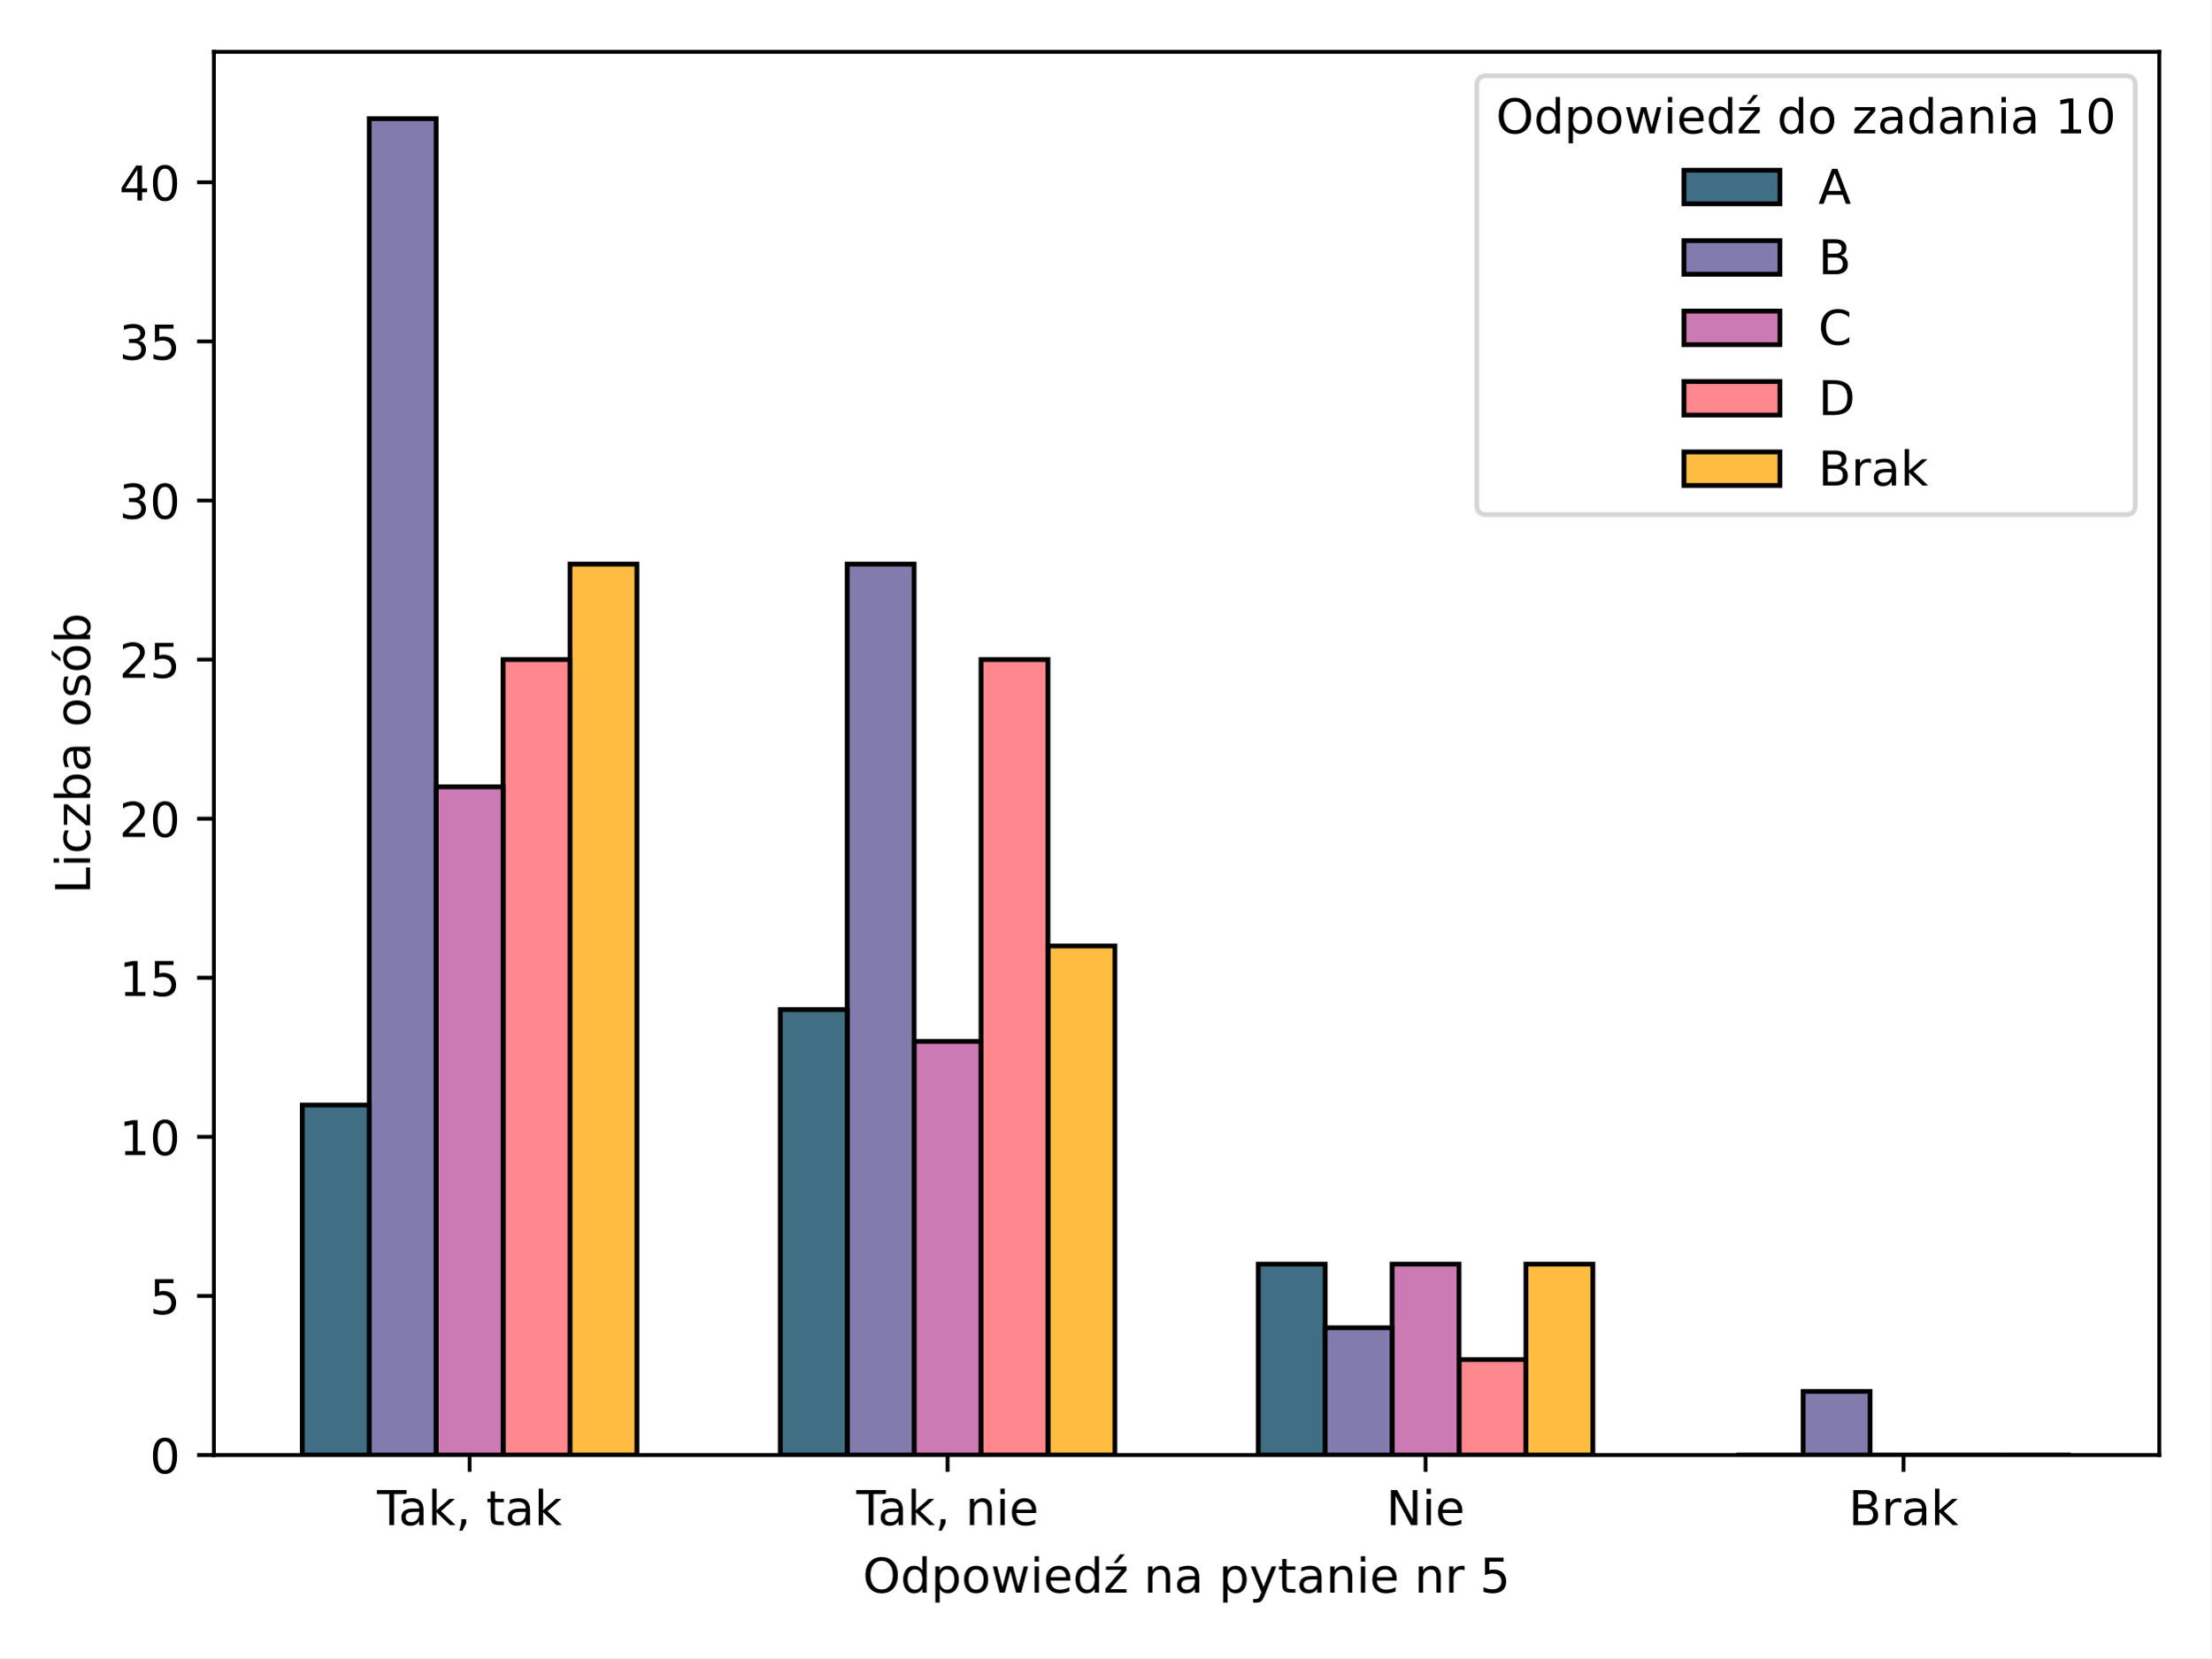
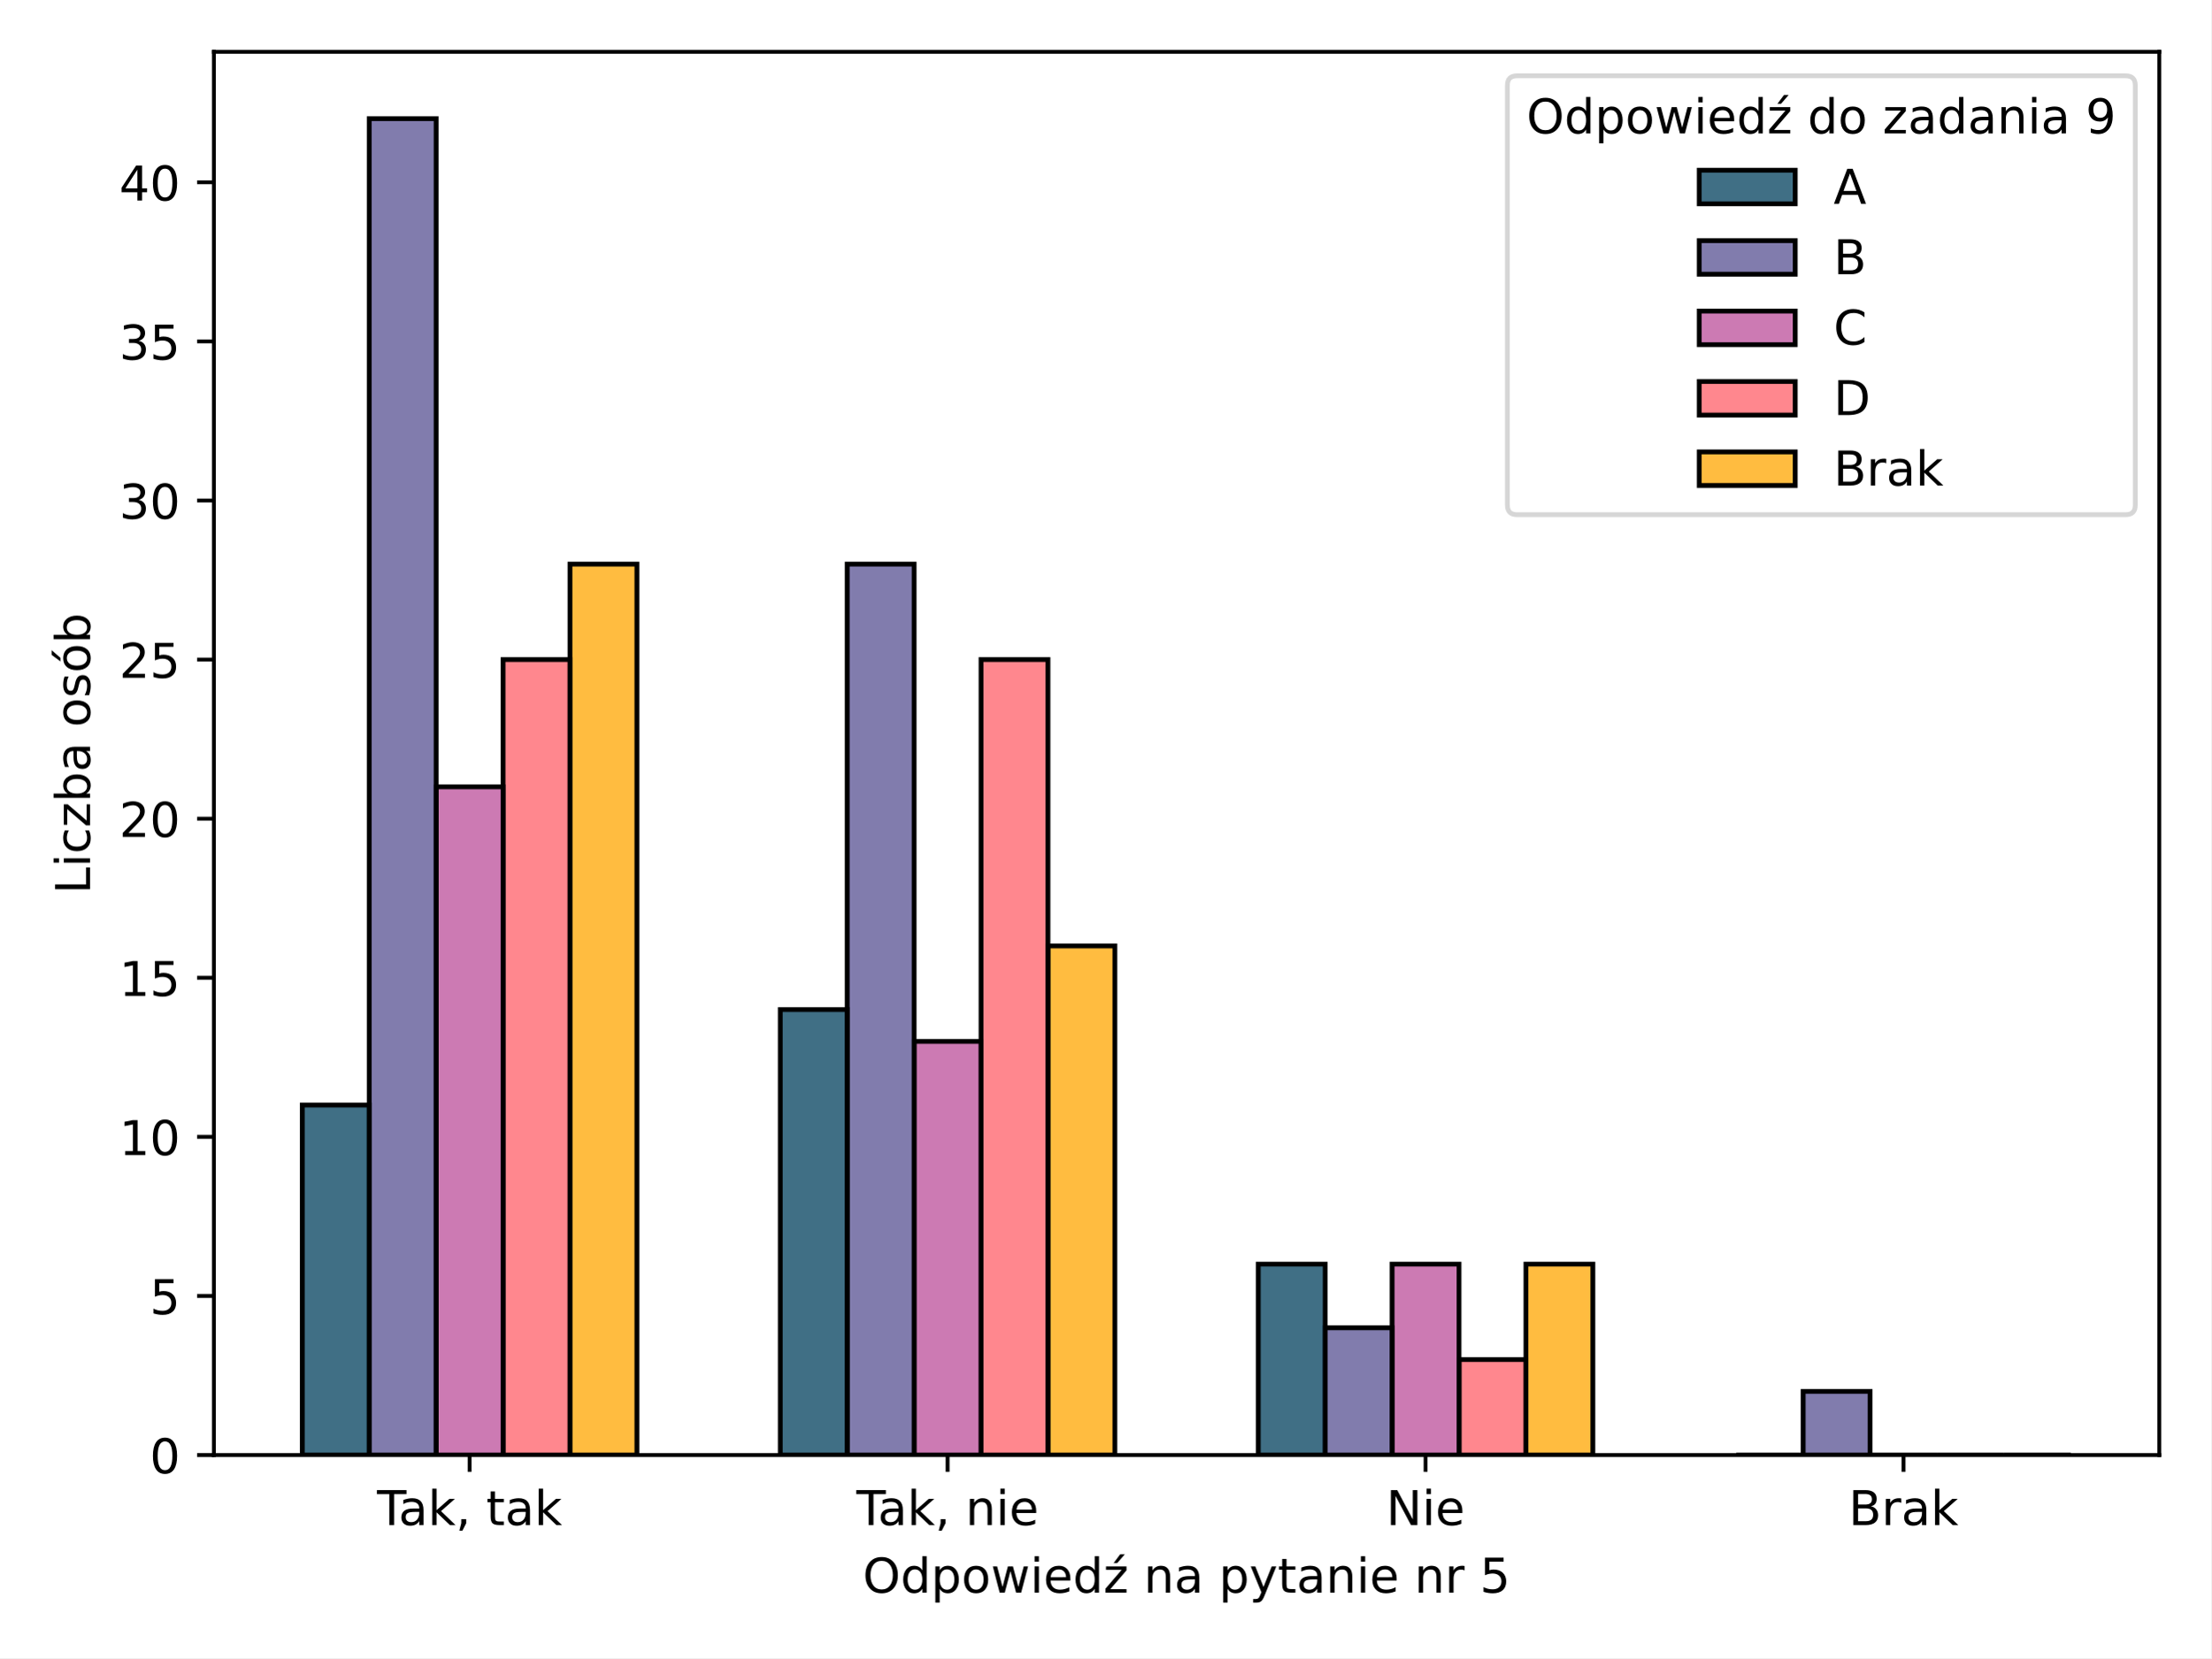
<svg xmlns="http://www.w3.org/2000/svg" xmlns:xlink="http://www.w3.org/1999/xlink" width="460.8pt" height="345.6pt" viewBox="0 0 460.8 345.6" version="1.1">
  <defs>
    <style type="text/css">*{stroke-linejoin: round; stroke-linecap: butt}</style>
  </defs>
  <g id="figure_1">
    <g id="patch_1">
      <path d="M 0 345.6  L 460.8 345.6  L 460.8 0  L 0 0  z " style="fill: #ffffff" />
    </g>
    <g id="axes_1">
      <g id="patch_2">
        <path d="M 44.57 303.28  L 450 303.28  L 450 10.8  L 44.57 10.8  z " style="fill: #ffffff" />
      </g>
      <g id="patch_3">
-         <path d="M 118.783 303.28  L 132.729 303.28  L 132.729 117.578  L 118.783 117.578  z " clip-path="url(#p978482fd31)" style="fill: #ffa600; fill-opacity: 0.75; stroke: #000000; stroke-linejoin: miter" />
+         <path d="M 118.783 303.28  L 132.729 303.28  L 132.729 117.578  L 118.783 117.578  z " clip-path="url(#p2a944e9840)" style="fill: #ffa600; fill-opacity: 0.75; stroke: #000000; stroke-linejoin: miter" />
      </g>
      <g id="patch_4">
-         <path d="M 218.397 303.28  L 232.343 303.28  L 232.343 197.165  L 218.397 197.165  z " clip-path="url(#p978482fd31)" style="fill: #ffa600; fill-opacity: 0.75; stroke: #000000; stroke-linejoin: miter" />
+         <path d="M 218.397 303.28  L 232.343 303.28  L 232.343 197.165  L 218.397 197.165  z " clip-path="url(#p2a944e9840)" style="fill: #ffa600; fill-opacity: 0.75; stroke: #000000; stroke-linejoin: miter" />
      </g>
      <g id="patch_5">
-         <path d="M 318.011 303.28  L 331.957 303.28  L 331.957 263.487  L 318.011 263.487  z " clip-path="url(#p978482fd31)" style="fill: #ffa600; fill-opacity: 0.75; stroke: #000000; stroke-linejoin: miter" />
+         <path d="M 318.011 303.28  L 331.957 303.28  L 331.957 263.487  L 318.011 263.487  z " clip-path="url(#p2a944e9840)" style="fill: #ffa600; fill-opacity: 0.75; stroke: #000000; stroke-linejoin: miter" />
      </g>
      <g id="patch_6">
-         <path d="M 417.625 303.28  L 431.571 303.28  L 431.571 303.28  L 417.625 303.28  z " clip-path="url(#p978482fd31)" style="fill: #ffa600; fill-opacity: 0.75; stroke: #000000; stroke-linejoin: miter" />
+         <path d="M 417.625 303.28  L 431.571 303.28  L 431.571 303.28  L 417.625 303.28  z " clip-path="url(#p2a944e9840)" style="fill: #ffa600; fill-opacity: 0.75; stroke: #000000; stroke-linejoin: miter" />
      </g>
      <g id="patch_7">
-         <path d="M 104.837 303.28  L 118.783 303.28  L 118.783 137.475  L 104.837 137.475  z " clip-path="url(#p978482fd31)" style="fill: #ff5f68; fill-opacity: 0.75; stroke: #000000; stroke-linejoin: miter" />
+         <path d="M 104.837 303.28  L 118.783 303.28  L 118.783 137.475  L 104.837 137.475  z " clip-path="url(#p2a944e9840)" style="fill: #ff5f68; fill-opacity: 0.75; stroke: #000000; stroke-linejoin: miter" />
      </g>
      <g id="patch_8">
-         <path d="M 204.451 303.28  L 218.397 303.28  L 218.397 137.475  L 204.451 137.475  z " clip-path="url(#p978482fd31)" style="fill: #ff5f68; fill-opacity: 0.75; stroke: #000000; stroke-linejoin: miter" />
+         <path d="M 204.451 303.28  L 218.397 303.28  L 218.397 137.475  L 204.451 137.475  z " clip-path="url(#p2a944e9840)" style="fill: #ff5f68; fill-opacity: 0.75; stroke: #000000; stroke-linejoin: miter" />
      </g>
      <g id="patch_9">
-         <path d="M 304.065 303.28  L 318.011 303.28  L 318.011 283.383  L 304.065 283.383  z " clip-path="url(#p978482fd31)" style="fill: #ff5f68; fill-opacity: 0.75; stroke: #000000; stroke-linejoin: miter" />
+         <path d="M 304.065 303.28  L 318.011 303.28  L 318.011 283.383  L 304.065 283.383  z " clip-path="url(#p2a944e9840)" style="fill: #ff5f68; fill-opacity: 0.75; stroke: #000000; stroke-linejoin: miter" />
      </g>
      <g id="patch_10">
-         <path d="M 403.679 303.28  L 417.625 303.28  L 417.625 303.28  L 403.679 303.28  z " clip-path="url(#p978482fd31)" style="fill: #ff5f68; fill-opacity: 0.75; stroke: #000000; stroke-linejoin: miter" />
+         <path d="M 403.679 303.28  L 417.625 303.28  L 417.625 303.28  L 403.679 303.28  z " clip-path="url(#p2a944e9840)" style="fill: #ff5f68; fill-opacity: 0.75; stroke: #000000; stroke-linejoin: miter" />
      </g>
      <g id="patch_11">
-         <path d="M 90.891 303.28  L 104.837 303.28  L 104.837 164.004  L 90.891 164.004  z " clip-path="url(#p978482fd31)" style="fill: #bb4e99; fill-opacity: 0.75; stroke: #000000; stroke-linejoin: miter" />
+         <path d="M 90.891 303.28  L 104.837 303.28  L 104.837 164.004  L 90.891 164.004  z " clip-path="url(#p2a944e9840)" style="fill: #bb4e99; fill-opacity: 0.75; stroke: #000000; stroke-linejoin: miter" />
      </g>
      <g id="patch_12">
-         <path d="M 190.505 303.28  L 204.451 303.28  L 204.451 217.061  L 190.505 217.061  z " clip-path="url(#p978482fd31)" style="fill: #bb4e99; fill-opacity: 0.75; stroke: #000000; stroke-linejoin: miter" />
+         <path d="M 190.505 303.28  L 204.451 303.28  L 204.451 217.061  L 190.505 217.061  z " clip-path="url(#p2a944e9840)" style="fill: #bb4e99; fill-opacity: 0.75; stroke: #000000; stroke-linejoin: miter" />
      </g>
      <g id="patch_13">
-         <path d="M 290.119 303.28  L 304.065 303.28  L 304.065 263.487  L 290.119 263.487  z " clip-path="url(#p978482fd31)" style="fill: #bb4e99; fill-opacity: 0.75; stroke: #000000; stroke-linejoin: miter" />
+         <path d="M 290.119 303.28  L 304.065 303.28  L 304.065 263.487  L 290.119 263.487  z " clip-path="url(#p2a944e9840)" style="fill: #bb4e99; fill-opacity: 0.75; stroke: #000000; stroke-linejoin: miter" />
      </g>
      <g id="patch_14">
-         <path d="M 389.733 303.28  L 403.679 303.28  L 403.679 303.28  L 389.733 303.28  z " clip-path="url(#p978482fd31)" style="fill: #bb4e99; fill-opacity: 0.75; stroke: #000000; stroke-linejoin: miter" />
+         <path d="M 389.733 303.28  L 403.679 303.28  L 403.679 303.28  L 389.733 303.28  z " clip-path="url(#p2a944e9840)" style="fill: #bb4e99; fill-opacity: 0.75; stroke: #000000; stroke-linejoin: miter" />
      </g>
      <g id="patch_15">
-         <path d="M 76.945 303.28  L 90.891 303.28  L 90.891 24.728  L 76.945 24.728  z " clip-path="url(#p978482fd31)" style="fill: #575092; fill-opacity: 0.75; stroke: #000000; stroke-linejoin: miter" />
+         <path d="M 76.945 303.28  L 90.891 303.28  L 90.891 24.728  L 76.945 24.728  z " clip-path="url(#p2a944e9840)" style="fill: #575092; fill-opacity: 0.75; stroke: #000000; stroke-linejoin: miter" />
      </g>
      <g id="patch_16">
-         <path d="M 176.559 303.28  L 190.505 303.28  L 190.505 117.578  L 176.559 117.578  z " clip-path="url(#p978482fd31)" style="fill: #575092; fill-opacity: 0.75; stroke: #000000; stroke-linejoin: miter" />
+         <path d="M 176.559 303.28  L 190.505 303.28  L 190.505 117.578  L 176.559 117.578  z " clip-path="url(#p2a944e9840)" style="fill: #575092; fill-opacity: 0.75; stroke: #000000; stroke-linejoin: miter" />
      </g>
      <g id="patch_17">
-         <path d="M 276.173 303.28  L 290.119 303.28  L 290.119 276.751  L 276.173 276.751  z " clip-path="url(#p978482fd31)" style="fill: #575092; fill-opacity: 0.75; stroke: #000000; stroke-linejoin: miter" />
+         <path d="M 276.173 303.28  L 290.119 303.28  L 290.119 276.751  L 276.173 276.751  z " clip-path="url(#p2a944e9840)" style="fill: #575092; fill-opacity: 0.75; stroke: #000000; stroke-linejoin: miter" />
      </g>
      <g id="patch_18">
-         <path d="M 375.787 303.28  L 389.733 303.28  L 389.733 290.016  L 375.787 290.016  z " clip-path="url(#p978482fd31)" style="fill: #575092; fill-opacity: 0.75; stroke: #000000; stroke-linejoin: miter" />
+         <path d="M 375.787 303.28  L 389.733 303.28  L 389.733 290.016  L 375.787 290.016  z " clip-path="url(#p2a944e9840)" style="fill: #575092; fill-opacity: 0.75; stroke: #000000; stroke-linejoin: miter" />
      </g>
      <g id="patch_19">
-         <path d="M 62.999 303.28  L 76.945 303.28  L 76.945 230.326  L 62.999 230.326  z " clip-path="url(#p978482fd31)" style="fill: #003f5c; fill-opacity: 0.75; stroke: #000000; stroke-linejoin: miter" />
+         <path d="M 62.999 303.28  L 76.945 303.28  L 76.945 230.326  L 62.999 230.326  z " clip-path="url(#p2a944e9840)" style="fill: #003f5c; fill-opacity: 0.75; stroke: #000000; stroke-linejoin: miter" />
      </g>
      <g id="patch_20">
-         <path d="M 162.613 303.28  L 176.559 303.28  L 176.559 210.429  L 162.613 210.429  z " clip-path="url(#p978482fd31)" style="fill: #003f5c; fill-opacity: 0.75; stroke: #000000; stroke-linejoin: miter" />
+         <path d="M 162.613 303.28  L 176.559 303.28  L 176.559 210.429  L 162.613 210.429  z " clip-path="url(#p2a944e9840)" style="fill: #003f5c; fill-opacity: 0.75; stroke: #000000; stroke-linejoin: miter" />
      </g>
      <g id="patch_21">
-         <path d="M 262.227 303.28  L 276.173 303.28  L 276.173 263.487  L 262.227 263.487  z " clip-path="url(#p978482fd31)" style="fill: #003f5c; fill-opacity: 0.75; stroke: #000000; stroke-linejoin: miter" />
+         <path d="M 262.227 303.28  L 276.173 303.28  L 276.173 263.487  L 262.227 263.487  z " clip-path="url(#p2a944e9840)" style="fill: #003f5c; fill-opacity: 0.75; stroke: #000000; stroke-linejoin: miter" />
      </g>
      <g id="patch_22">
-         <path d="M 361.841 303.28  L 375.787 303.28  L 375.787 303.28  L 361.841 303.28  z " clip-path="url(#p978482fd31)" style="fill: #003f5c; fill-opacity: 0.75; stroke: #000000; stroke-linejoin: miter" />
+         <path d="M 361.841 303.28  L 375.787 303.28  L 375.787 303.28  L 361.841 303.28  z " clip-path="url(#p2a944e9840)" style="fill: #003f5c; fill-opacity: 0.75; stroke: #000000; stroke-linejoin: miter" />
      </g>
      <g id="matplotlib.axis_1">
        <g id="xtick_1">
          <g id="line2d_1">
            <defs>
-               <path id="m86235f719b" d="M 0 0  L 0 3.5  " style="stroke: #000000; stroke-width: 0.8" />
-             </defs>
-             <g>
-               <use xlink:href="#m86235f719b" x="97.864" y="303.28" style="stroke: #000000; stroke-width: 0.8" />
+               <path id="m2f2437e8ae" d="M 0 0  L 0 3.5  " style="stroke: #000000; stroke-width: 0.8" />
+             </defs>
+             <g>
+               <use xlink:href="#m2f2437e8ae" x="97.864" y="303.28" style="stroke: #000000; stroke-width: 0.8" />
            </g>
          </g>
          <g id="text_1">
            <g transform="translate(78.57769 317.8784) scale(0.1 -0.1)">
              <defs>
                <path id="DejaVuSans-54" d="M -19 4666  L 3928 4666  L 3928 4134  L 2272 4134  L 2272 0  L 1638 0  L 1638 4134  L -19 4134  L -19 4666  z " transform="scale(0.015625)" />
                <path id="DejaVuSans-61" d="M 2194 1759  Q 1497 1759 1228 1600  Q 959 1441 959 1056  Q 959 750 1161 570  Q 1363 391 1709 391  Q 2188 391 2477 730  Q 2766 1069 2766 1631  L 2766 1759  L 2194 1759  z M 3341 1997  L 3341 0  L 2766 0  L 2766 531  Q 2569 213 2275 61  Q 1981 -91 1556 -91  Q 1019 -91 701 211  Q 384 513 384 1019  Q 384 1609 779 1909  Q 1175 2209 1959 2209  L 2766 2209  L 2766 2266  Q 2766 2663 2505 2880  Q 2244 3097 1772 3097  Q 1472 3097 1187 3025  Q 903 2953 641 2809  L 641 3341  Q 956 3463 1253 3523  Q 1550 3584 1831 3584  Q 2591 3584 2966 3190  Q 3341 2797 3341 1997  z " transform="scale(0.015625)" />
                <path id="DejaVuSans-6b" d="M 581 4863  L 1159 4863  L 1159 1991  L 2875 3500  L 3609 3500  L 1753 1863  L 3688 0  L 2938 0  L 1159 1709  L 1159 0  L 581 0  L 581 4863  z " transform="scale(0.015625)" />
                <path id="DejaVuSans-2c" d="M 750 794  L 1409 794  L 1409 256  L 897 -744  L 494 -744  L 750 256  L 750 794  z " transform="scale(0.015625)" />
                <path id="DejaVuSans-20" transform="scale(0.015625)" />
                <path id="DejaVuSans-74" d="M 1172 4494  L 1172 3500  L 2356 3500  L 2356 3053  L 1172 3053  L 1172 1153  Q 1172 725 1289 603  Q 1406 481 1766 481  L 2356 481  L 2356 0  L 1766 0  Q 1100 0 847 248  Q 594 497 594 1153  L 594 3053  L 172 3053  L 172 3500  L 594 3500  L 594 4494  L 1172 4494  z " transform="scale(0.015625)" />
              </defs>
              <use xlink:href="#DejaVuSans-54" />
              <use xlink:href="#DejaVuSans-61" x="44.584" />
              <use xlink:href="#DejaVuSans-6b" x="105.863" />
              <use xlink:href="#DejaVuSans-2c" x="163.773" />
              <use xlink:href="#DejaVuSans-20" x="195.561" />
              <use xlink:href="#DejaVuSans-74" x="227.348" />
              <use xlink:href="#DejaVuSans-61" x="266.557" />
              <use xlink:href="#DejaVuSans-6b" x="327.836" />
            </g>
          </g>
        </g>
        <g id="xtick_2">
          <g id="line2d_2">
            <g>
-               <use xlink:href="#m86235f719b" x="197.478" y="303.28" style="stroke: #000000; stroke-width: 0.8" />
+               <use xlink:href="#m2f2437e8ae" x="197.478" y="303.28" style="stroke: #000000; stroke-width: 0.8" />
            </g>
          </g>
          <g id="text_2">
            <g transform="translate(178.4771 317.8784) scale(0.1 -0.1)">
              <defs>
                <path id="DejaVuSans-6e" d="M 3513 2113  L 3513 0  L 2938 0  L 2938 2094  Q 2938 2591 2744 2837  Q 2550 3084 2163 3084  Q 1697 3084 1428 2787  Q 1159 2491 1159 1978  L 1159 0  L 581 0  L 581 3500  L 1159 3500  L 1159 2956  Q 1366 3272 1645 3428  Q 1925 3584 2291 3584  Q 2894 3584 3203 3211  Q 3513 2838 3513 2113  z " transform="scale(0.015625)" />
                <path id="DejaVuSans-69" d="M 603 3500  L 1178 3500  L 1178 0  L 603 0  L 603 3500  z M 603 4863  L 1178 4863  L 1178 4134  L 603 4134  L 603 4863  z " transform="scale(0.015625)" />
                <path id="DejaVuSans-65" d="M 3597 1894  L 3597 1613  L 953 1613  Q 991 1019 1311 708  Q 1631 397 2203 397  Q 2534 397 2845 478  Q 3156 559 3463 722  L 3463 178  Q 3153 47 2828 -22  Q 2503 -91 2169 -91  Q 1331 -91 842 396  Q 353 884 353 1716  Q 353 2575 817 3079  Q 1281 3584 2069 3584  Q 2775 3584 3186 3129  Q 3597 2675 3597 1894  z M 3022 2063  Q 3016 2534 2758 2815  Q 2500 3097 2075 3097  Q 1594 3097 1305 2825  Q 1016 2553 972 2059  L 3022 2063  z " transform="scale(0.015625)" />
              </defs>
              <use xlink:href="#DejaVuSans-54" />
              <use xlink:href="#DejaVuSans-61" x="44.584" />
              <use xlink:href="#DejaVuSans-6b" x="105.863" />
              <use xlink:href="#DejaVuSans-2c" x="163.773" />
              <use xlink:href="#DejaVuSans-20" x="195.561" />
              <use xlink:href="#DejaVuSans-6e" x="227.348" />
              <use xlink:href="#DejaVuSans-69" x="290.727" />
              <use xlink:href="#DejaVuSans-65" x="318.51" />
            </g>
          </g>
        </g>
        <g id="xtick_3">
          <g id="line2d_3">
            <g>
-               <use xlink:href="#m86235f719b" x="297.092" y="303.28" style="stroke: #000000; stroke-width: 0.8" />
+               <use xlink:href="#m2f2437e8ae" x="297.092" y="303.28" style="stroke: #000000; stroke-width: 0.8" />
            </g>
          </g>
          <g id="text_3">
            <g transform="translate(288.8859 317.8784) scale(0.1 -0.1)">
              <defs>
                <path id="DejaVuSans-4e" d="M 628 4666  L 1478 4666  L 3547 763  L 3547 4666  L 4159 4666  L 4159 0  L 3309 0  L 1241 3903  L 1241 0  L 628 0  L 628 4666  z " transform="scale(0.015625)" />
              </defs>
              <use xlink:href="#DejaVuSans-4e" />
              <use xlink:href="#DejaVuSans-69" x="74.805" />
              <use xlink:href="#DejaVuSans-65" x="102.588" />
            </g>
          </g>
        </g>
        <g id="xtick_4">
          <g id="line2d_4">
            <g>
-               <use xlink:href="#m86235f719b" x="396.706" y="303.28" style="stroke: #000000; stroke-width: 0.8" />
+               <use xlink:href="#m2f2437e8ae" x="396.706" y="303.28" style="stroke: #000000; stroke-width: 0.8" />
            </g>
          </g>
          <g id="text_4">
            <g transform="translate(385.2611 317.8784) scale(0.1 -0.1)">
              <defs>
                <path id="DejaVuSans-42" d="M 1259 2228  L 1259 519  L 2272 519  Q 2781 519 3026 730  Q 3272 941 3272 1375  Q 3272 1813 3026 2020  Q 2781 2228 2272 2228  L 1259 2228  z M 1259 4147  L 1259 2741  L 2194 2741  Q 2656 2741 2882 2914  Q 3109 3088 3109 3444  Q 3109 3797 2882 3972  Q 2656 4147 2194 4147  L 1259 4147  z M 628 4666  L 2241 4666  Q 2963 4666 3353 4366  Q 3744 4066 3744 3513  Q 3744 3084 3544 2831  Q 3344 2578 2956 2516  Q 3422 2416 3680 2098  Q 3938 1781 3938 1306  Q 3938 681 3513 340  Q 3088 0 2303 0  L 628 0  L 628 4666  z " transform="scale(0.015625)" />
                <path id="DejaVuSans-72" d="M 2631 2963  Q 2534 3019 2420 3045  Q 2306 3072 2169 3072  Q 1681 3072 1420 2755  Q 1159 2438 1159 1844  L 1159 0  L 581 0  L 581 3500  L 1159 3500  L 1159 2956  Q 1341 3275 1631 3429  Q 1922 3584 2338 3584  Q 2397 3584 2469 3576  Q 2541 3569 2628 3553  L 2631 2963  z " transform="scale(0.015625)" />
              </defs>
              <use xlink:href="#DejaVuSans-42" />
              <use xlink:href="#DejaVuSans-72" x="68.604" />
              <use xlink:href="#DejaVuSans-61" x="109.717" />
              <use xlink:href="#DejaVuSans-6b" x="170.996" />
            </g>
          </g>
        </g>
        <g id="text_5">
          <g transform="translate(179.8014 331.9566) scale(0.1 -0.1)">
            <defs>
              <path id="DejaVuSans-4f" d="M 2522 4238  Q 1834 4238 1429 3725  Q 1025 3213 1025 2328  Q 1025 1447 1429 934  Q 1834 422 2522 422  Q 3209 422 3611 934  Q 4013 1447 4013 2328  Q 4013 3213 3611 3725  Q 3209 4238 2522 4238  z M 2522 4750  Q 3503 4750 4090 4092  Q 4678 3434 4678 2328  Q 4678 1225 4090 567  Q 3503 -91 2522 -91  Q 1538 -91 948 565  Q 359 1222 359 2328  Q 359 3434 948 4092  Q 1538 4750 2522 4750  z " transform="scale(0.015625)" />
              <path id="DejaVuSans-64" d="M 2906 2969  L 2906 4863  L 3481 4863  L 3481 0  L 2906 0  L 2906 525  Q 2725 213 2448 61  Q 2172 -91 1784 -91  Q 1150 -91 751 415  Q 353 922 353 1747  Q 353 2572 751 3078  Q 1150 3584 1784 3584  Q 2172 3584 2448 3432  Q 2725 3281 2906 2969  z M 947 1747  Q 947 1113 1208 752  Q 1469 391 1925 391  Q 2381 391 2643 752  Q 2906 1113 2906 1747  Q 2906 2381 2643 2742  Q 2381 3103 1925 3103  Q 1469 3103 1208 2742  Q 947 2381 947 1747  z " transform="scale(0.015625)" />
              <path id="DejaVuSans-70" d="M 1159 525  L 1159 -1331  L 581 -1331  L 581 3500  L 1159 3500  L 1159 2969  Q 1341 3281 1617 3432  Q 1894 3584 2278 3584  Q 2916 3584 3314 3078  Q 3713 2572 3713 1747  Q 3713 922 3314 415  Q 2916 -91 2278 -91  Q 1894 -91 1617 61  Q 1341 213 1159 525  z M 3116 1747  Q 3116 2381 2855 2742  Q 2594 3103 2138 3103  Q 1681 3103 1420 2742  Q 1159 2381 1159 1747  Q 1159 1113 1420 752  Q 1681 391 2138 391  Q 2594 391 2855 752  Q 3116 1113 3116 1747  z " transform="scale(0.015625)" />
              <path id="DejaVuSans-6f" d="M 1959 3097  Q 1497 3097 1228 2736  Q 959 2375 959 1747  Q 959 1119 1226 758  Q 1494 397 1959 397  Q 2419 397 2687 759  Q 2956 1122 2956 1747  Q 2956 2369 2687 2733  Q 2419 3097 1959 3097  z M 1959 3584  Q 2709 3584 3137 3096  Q 3566 2609 3566 1747  Q 3566 888 3137 398  Q 2709 -91 1959 -91  Q 1206 -91 779 398  Q 353 888 353 1747  Q 353 2609 779 3096  Q 1206 3584 1959 3584  z " transform="scale(0.015625)" />
              <path id="DejaVuSans-77" d="M 269 3500  L 844 3500  L 1563 769  L 2278 3500  L 2956 3500  L 3675 769  L 4391 3500  L 4966 3500  L 4050 0  L 3372 0  L 2619 2869  L 1863 0  L 1184 0  L 269 3500  z " transform="scale(0.015625)" />
              <path id="DejaVuSans-17a" d="M 2242 5119  L 2864 5119  L 1846 3944  L 1367 3944  L 2242 5119  z M 353 3500  L 3084 3500  L 3084 2975  L 922 459  L 3084 459  L 3084 0  L 275 0  L 275 525  L 2438 3041  L 353 3041  L 353 3500  z " transform="scale(0.015625)" />
              <path id="DejaVuSans-79" d="M 2059 -325  Q 1816 -950 1584 -1140  Q 1353 -1331 966 -1331  L 506 -1331  L 506 -850  L 844 -850  Q 1081 -850 1212 -737  Q 1344 -625 1503 -206  L 1606 56  L 191 3500  L 800 3500  L 1894 763  L 2988 3500  L 3597 3500  L 2059 -325  z " transform="scale(0.015625)" />
              <path id="DejaVuSans-35" d="M 691 4666  L 3169 4666  L 3169 4134  L 1269 4134  L 1269 2991  Q 1406 3038 1543 3061  Q 1681 3084 1819 3084  Q 2600 3084 3056 2656  Q 3513 2228 3513 1497  Q 3513 744 3044 326  Q 2575 -91 1722 -91  Q 1428 -91 1123 -41  Q 819 9 494 109  L 494 744  Q 775 591 1075 516  Q 1375 441 1709 441  Q 2250 441 2565 725  Q 2881 1009 2881 1497  Q 2881 1984 2565 2268  Q 2250 2553 1709 2553  Q 1456 2553 1204 2497  Q 953 2441 691 2322  L 691 4666  z " transform="scale(0.015625)" />
            </defs>
            <use xlink:href="#DejaVuSans-4f" />
            <use xlink:href="#DejaVuSans-64" x="78.711" />
            <use xlink:href="#DejaVuSans-70" x="142.188" />
            <use xlink:href="#DejaVuSans-6f" x="205.664" />
            <use xlink:href="#DejaVuSans-77" x="266.846" />
            <use xlink:href="#DejaVuSans-69" x="348.633" />
            <use xlink:href="#DejaVuSans-65" x="376.416" />
            <use xlink:href="#DejaVuSans-64" x="437.939" />
            <use xlink:href="#DejaVuSans-17a" x="501.416" />
            <use xlink:href="#DejaVuSans-20" x="553.906" />
            <use xlink:href="#DejaVuSans-6e" x="585.693" />
            <use xlink:href="#DejaVuSans-61" x="649.072" />
            <use xlink:href="#DejaVuSans-20" x="710.352" />
            <use xlink:href="#DejaVuSans-70" x="742.139" />
            <use xlink:href="#DejaVuSans-79" x="805.615" />
            <use xlink:href="#DejaVuSans-74" x="864.795" />
            <use xlink:href="#DejaVuSans-61" x="904.004" />
            <use xlink:href="#DejaVuSans-6e" x="965.283" />
            <use xlink:href="#DejaVuSans-69" x="1028.662" />
            <use xlink:href="#DejaVuSans-65" x="1056.445" />
            <use xlink:href="#DejaVuSans-20" x="1117.969" />
            <use xlink:href="#DejaVuSans-6e" x="1149.756" />
            <use xlink:href="#DejaVuSans-72" x="1213.135" />
            <use xlink:href="#DejaVuSans-20" x="1254.248" />
            <use xlink:href="#DejaVuSans-35" x="1286.035" />
          </g>
        </g>
      </g>
      <g id="matplotlib.axis_2">
        <g id="ytick_1">
          <g id="line2d_5">
            <defs>
-               <path id="m54643a7277" d="M 0 0  L -3.5 0  " style="stroke: #000000; stroke-width: 0.8" />
-             </defs>
-             <g>
-               <use xlink:href="#m54643a7277" x="44.57" y="303.28" style="stroke: #000000; stroke-width: 0.8" />
+               <path id="mcd9675af51" d="M 0 0  L -3.5 0  " style="stroke: #000000; stroke-width: 0.8" />
+             </defs>
+             <g>
+               <use xlink:href="#mcd9675af51" x="44.57" y="303.28" style="stroke: #000000; stroke-width: 0.8" />
            </g>
          </g>
          <g id="text_6">
            <g transform="translate(31.2075 307.0792) scale(0.1 -0.1)">
              <defs>
                <path id="DejaVuSans-30" d="M 2034 4250  Q 1547 4250 1301 3770  Q 1056 3291 1056 2328  Q 1056 1369 1301 889  Q 1547 409 2034 409  Q 2525 409 2770 889  Q 3016 1369 3016 2328  Q 3016 3291 2770 3770  Q 2525 4250 2034 4250  z M 2034 4750  Q 2819 4750 3233 4129  Q 3647 3509 3647 2328  Q 3647 1150 3233 529  Q 2819 -91 2034 -91  Q 1250 -91 836 529  Q 422 1150 422 2328  Q 422 3509 836 4129  Q 1250 4750 2034 4750  z " transform="scale(0.015625)" />
              </defs>
              <use xlink:href="#DejaVuSans-30" />
            </g>
          </g>
        </g>
        <g id="ytick_2">
          <g id="line2d_6">
            <g>
-               <use xlink:href="#m54643a7277" x="44.57" y="270.119" style="stroke: #000000; stroke-width: 0.8" />
+               <use xlink:href="#mcd9675af51" x="44.57" y="270.119" style="stroke: #000000; stroke-width: 0.8" />
            </g>
          </g>
          <g id="text_7">
            <g transform="translate(31.2075 273.9182) scale(0.1 -0.1)">
              <use xlink:href="#DejaVuSans-35" />
            </g>
          </g>
        </g>
        <g id="ytick_3">
          <g id="line2d_7">
            <g>
-               <use xlink:href="#m54643a7277" x="44.57" y="236.958" style="stroke: #000000; stroke-width: 0.8" />
+               <use xlink:href="#mcd9675af51" x="44.57" y="236.958" style="stroke: #000000; stroke-width: 0.8" />
            </g>
          </g>
          <g id="text_8">
            <g transform="translate(24.845 240.7572) scale(0.1 -0.1)">
              <defs>
                <path id="DejaVuSans-31" d="M 794 531  L 1825 531  L 1825 4091  L 703 3866  L 703 4441  L 1819 4666  L 2450 4666  L 2450 531  L 3481 531  L 3481 0  L 794 0  L 794 531  z " transform="scale(0.015625)" />
              </defs>
              <use xlink:href="#DejaVuSans-31" />
              <use xlink:href="#DejaVuSans-30" x="63.623" />
            </g>
          </g>
        </g>
        <g id="ytick_4">
          <g id="line2d_8">
            <g>
-               <use xlink:href="#m54643a7277" x="44.57" y="203.797" style="stroke: #000000; stroke-width: 0.8" />
+               <use xlink:href="#mcd9675af51" x="44.57" y="203.797" style="stroke: #000000; stroke-width: 0.8" />
            </g>
          </g>
          <g id="text_9">
            <g transform="translate(24.845 207.5962) scale(0.1 -0.1)">
              <use xlink:href="#DejaVuSans-31" />
              <use xlink:href="#DejaVuSans-35" x="63.623" />
            </g>
          </g>
        </g>
        <g id="ytick_5">
          <g id="line2d_9">
            <g>
-               <use xlink:href="#m54643a7277" x="44.57" y="170.636" style="stroke: #000000; stroke-width: 0.8" />
+               <use xlink:href="#mcd9675af51" x="44.57" y="170.636" style="stroke: #000000; stroke-width: 0.8" />
            </g>
          </g>
          <g id="text_10">
            <g transform="translate(24.845 174.4352) scale(0.1 -0.1)">
              <defs>
                <path id="DejaVuSans-32" d="M 1228 531  L 3431 531  L 3431 0  L 469 0  L 469 531  Q 828 903 1448 1529  Q 2069 2156 2228 2338  Q 2531 2678 2651 2914  Q 2772 3150 2772 3378  Q 2772 3750 2511 3984  Q 2250 4219 1831 4219  Q 1534 4219 1204 4116  Q 875 4013 500 3803  L 500 4441  Q 881 4594 1212 4672  Q 1544 4750 1819 4750  Q 2544 4750 2975 4387  Q 3406 4025 3406 3419  Q 3406 3131 3298 2873  Q 3191 2616 2906 2266  Q 2828 2175 2409 1742  Q 1991 1309 1228 531  z " transform="scale(0.015625)" />
              </defs>
              <use xlink:href="#DejaVuSans-32" />
              <use xlink:href="#DejaVuSans-30" x="63.623" />
            </g>
          </g>
        </g>
        <g id="ytick_6">
          <g id="line2d_10">
            <g>
-               <use xlink:href="#m54643a7277" x="44.57" y="137.475" style="stroke: #000000; stroke-width: 0.8" />
+               <use xlink:href="#mcd9675af51" x="44.57" y="137.475" style="stroke: #000000; stroke-width: 0.8" />
            </g>
          </g>
          <g id="text_11">
            <g transform="translate(24.845 141.2742) scale(0.1 -0.1)">
              <use xlink:href="#DejaVuSans-32" />
              <use xlink:href="#DejaVuSans-35" x="63.623" />
            </g>
          </g>
        </g>
        <g id="ytick_7">
          <g id="line2d_11">
            <g>
-               <use xlink:href="#m54643a7277" x="44.57" y="104.314" style="stroke: #000000; stroke-width: 0.8" />
+               <use xlink:href="#mcd9675af51" x="44.57" y="104.314" style="stroke: #000000; stroke-width: 0.8" />
            </g>
          </g>
          <g id="text_12">
            <g transform="translate(24.845 108.1132) scale(0.1 -0.1)">
              <defs>
                <path id="DejaVuSans-33" d="M 2597 2516  Q 3050 2419 3304 2112  Q 3559 1806 3559 1356  Q 3559 666 3084 287  Q 2609 -91 1734 -91  Q 1441 -91 1130 -33  Q 819 25 488 141  L 488 750  Q 750 597 1062 519  Q 1375 441 1716 441  Q 2309 441 2620 675  Q 2931 909 2931 1356  Q 2931 1769 2642 2001  Q 2353 2234 1838 2234  L 1294 2234  L 1294 2753  L 1863 2753  Q 2328 2753 2575 2939  Q 2822 3125 2822 3475  Q 2822 3834 2567 4026  Q 2313 4219 1838 4219  Q 1578 4219 1281 4162  Q 984 4106 628 3988  L 628 4550  Q 988 4650 1302 4700  Q 1616 4750 1894 4750  Q 2613 4750 3031 4423  Q 3450 4097 3450 3541  Q 3450 3153 3228 2886  Q 3006 2619 2597 2516  z " transform="scale(0.015625)" />
              </defs>
              <use xlink:href="#DejaVuSans-33" />
              <use xlink:href="#DejaVuSans-30" x="63.623" />
            </g>
          </g>
        </g>
        <g id="ytick_8">
          <g id="line2d_12">
            <g>
-               <use xlink:href="#m54643a7277" x="44.57" y="71.153" style="stroke: #000000; stroke-width: 0.8" />
+               <use xlink:href="#mcd9675af51" x="44.57" y="71.153" style="stroke: #000000; stroke-width: 0.8" />
            </g>
          </g>
          <g id="text_13">
            <g transform="translate(24.845 74.95224) scale(0.1 -0.1)">
              <use xlink:href="#DejaVuSans-33" />
              <use xlink:href="#DejaVuSans-35" x="63.623" />
            </g>
          </g>
        </g>
        <g id="ytick_9">
          <g id="line2d_13">
            <g>
-               <use xlink:href="#m54643a7277" x="44.57" y="37.992" style="stroke: #000000; stroke-width: 0.8" />
+               <use xlink:href="#mcd9675af51" x="44.57" y="37.992" style="stroke: #000000; stroke-width: 0.8" />
            </g>
          </g>
          <g id="text_14">
            <g transform="translate(24.845 41.79124) scale(0.1 -0.1)">
              <defs>
                <path id="DejaVuSans-34" d="M 2419 4116  L 825 1625  L 2419 1625  L 2419 4116  z M 2253 4666  L 3047 4666  L 3047 1625  L 3713 1625  L 3713 1100  L 3047 1100  L 3047 0  L 2419 0  L 2419 1100  L 313 1100  L 313 1709  L 2253 4666  z " transform="scale(0.015625)" />
              </defs>
              <use xlink:href="#DejaVuSans-34" />
              <use xlink:href="#DejaVuSans-30" x="63.623" />
            </g>
          </g>
        </g>
        <g id="text_15">
          <g transform="translate(18.76531 186.3134) rotate(-90) scale(0.1 -0.1)">
            <defs>
              <path id="DejaVuSans-4c" d="M 628 4666  L 1259 4666  L 1259 531  L 3531 531  L 3531 0  L 628 0  L 628 4666  z " transform="scale(0.015625)" />
              <path id="DejaVuSans-63" d="M 3122 3366  L 3122 2828  Q 2878 2963 2633 3030  Q 2388 3097 2138 3097  Q 1578 3097 1268 2742  Q 959 2388 959 1747  Q 959 1106 1268 751  Q 1578 397 2138 397  Q 2388 397 2633 464  Q 2878 531 3122 666  L 3122 134  Q 2881 22 2623 -34  Q 2366 -91 2075 -91  Q 1284 -91 818 406  Q 353 903 353 1747  Q 353 2603 823 3093  Q 1294 3584 2113 3584  Q 2378 3584 2631 3529  Q 2884 3475 3122 3366  z " transform="scale(0.015625)" />
              <path id="DejaVuSans-7a" d="M 353 3500  L 3084 3500  L 3084 2975  L 922 459  L 3084 459  L 3084 0  L 275 0  L 275 525  L 2438 3041  L 353 3041  L 353 3500  z " transform="scale(0.015625)" />
              <path id="DejaVuSans-62" d="M 3116 1747  Q 3116 2381 2855 2742  Q 2594 3103 2138 3103  Q 1681 3103 1420 2742  Q 1159 2381 1159 1747  Q 1159 1113 1420 752  Q 1681 391 2138 391  Q 2594 391 2855 752  Q 3116 1113 3116 1747  z M 1159 2969  Q 1341 3281 1617 3432  Q 1894 3584 2278 3584  Q 2916 3584 3314 3078  Q 3713 2572 3713 1747  Q 3713 922 3314 415  Q 2916 -91 2278 -91  Q 1894 -91 1617 61  Q 1341 213 1159 525  L 1159 0  L 581 0  L 581 4863  L 1159 4863  L 1159 2969  z " transform="scale(0.015625)" />
              <path id="DejaVuSans-73" d="M 2834 3397  L 2834 2853  Q 2591 2978 2328 3040  Q 2066 3103 1784 3103  Q 1356 3103 1142 2972  Q 928 2841 928 2578  Q 928 2378 1081 2264  Q 1234 2150 1697 2047  L 1894 2003  Q 2506 1872 2764 1633  Q 3022 1394 3022 966  Q 3022 478 2636 193  Q 2250 -91 1575 -91  Q 1294 -91 989 -36  Q 684 19 347 128  L 347 722  Q 666 556 975 473  Q 1284 391 1588 391  Q 1994 391 2212 530  Q 2431 669 2431 922  Q 2431 1156 2273 1281  Q 2116 1406 1581 1522  L 1381 1569  Q 847 1681 609 1914  Q 372 2147 372 2553  Q 372 3047 722 3315  Q 1072 3584 1716 3584  Q 2034 3584 2315 3537  Q 2597 3491 2834 3397  z " transform="scale(0.015625)" />
              <path id="DejaVuSans-f3" d="M 1959 3097  Q 1497 3097 1228 2736  Q 959 2375 959 1747  Q 959 1119 1226 758  Q 1494 397 1959 397  Q 2419 397 2687 759  Q 2956 1122 2956 1747  Q 2956 2369 2687 2733  Q 2419 3097 1959 3097  z M 1959 3584  Q 2709 3584 3137 3096  Q 3566 2609 3566 1747  Q 3566 888 3137 398  Q 2709 -91 1959 -91  Q 1206 -91 779 398  Q 353 888 353 1747  Q 353 2609 779 3096  Q 1206 3584 1959 3584  z M 2394 5119  L 3016 5119  L 1998 3944  L 1519 3944  L 2394 5119  z " transform="scale(0.015625)" />
            </defs>
            <use xlink:href="#DejaVuSans-4c" />
            <use xlink:href="#DejaVuSans-69" x="55.713" />
            <use xlink:href="#DejaVuSans-63" x="83.496" />
            <use xlink:href="#DejaVuSans-7a" x="138.477" />
            <use xlink:href="#DejaVuSans-62" x="190.967" />
            <use xlink:href="#DejaVuSans-61" x="254.443" />
            <use xlink:href="#DejaVuSans-20" x="315.723" />
            <use xlink:href="#DejaVuSans-6f" x="347.51" />
            <use xlink:href="#DejaVuSans-73" x="408.691" />
            <use xlink:href="#DejaVuSans-f3" x="460.791" />
            <use xlink:href="#DejaVuSans-62" x="521.973" />
          </g>
        </g>
      </g>
      <g id="patch_23">
        <path d="M 44.57 303.28  L 44.57 10.8  " style="fill: none; stroke: #000000; stroke-width: 0.8; stroke-linejoin: miter; stroke-linecap: square" />
      </g>
      <g id="patch_24">
        <path d="M 450 303.28  L 450 10.8  " style="fill: none; stroke: #000000; stroke-width: 0.8; stroke-linejoin: miter; stroke-linecap: square" />
      </g>
      <g id="patch_25">
        <path d="M 44.57 303.28  L 450 303.28  " style="fill: none; stroke: #000000; stroke-width: 0.8; stroke-linejoin: miter; stroke-linecap: square" />
      </g>
      <g id="patch_26">
        <path d="M 44.57 10.8  L 450 10.8  " style="fill: none; stroke: #000000; stroke-width: 0.8; stroke-linejoin: miter; stroke-linecap: square" />
      </g>
      <g id="legend_1">
        <g id="patch_27">
-           <path d="M 309.783 107.269  L 443 107.269  Q 445 107.269 445 105.269  L 445 17.8  Q 445 15.8 443 15.8  L 309.783 15.8  Q 307.783 15.8 307.783 17.8  L 307.783 105.269  Q 307.783 107.269 309.783 107.269  z " style="fill: #ffffff; opacity: 0.8; stroke: #cccccc; stroke-linejoin: miter" />
+           <path d="M 316.145 107.269  L 443 107.269  Q 445 107.269 445 105.269  L 445 17.8  Q 445 15.8 443 15.8  L 316.145 15.8  Q 314.145 15.8 314.145 17.8  L 314.145 105.269  Q 314.145 107.269 316.145 107.269  z " style="fill: #ffffff; opacity: 0.8; stroke: #cccccc; stroke-linejoin: miter" />
        </g>
        <g id="text_16">
-           <g transform="translate(311.7828 27.79844) scale(0.1 -0.1)">
+           <g transform="translate(318.1453 27.79844) scale(0.1 -0.1)">
+             <defs>
+               <path id="DejaVuSans-39" d="M 703 97  L 703 672  Q 941 559 1184 500  Q 1428 441 1663 441  Q 2288 441 2617 861  Q 2947 1281 2994 2138  Q 2813 1869 2534 1725  Q 2256 1581 1919 1581  Q 1219 1581 811 2004  Q 403 2428 403 3163  Q 403 3881 828 4315  Q 1253 4750 1959 4750  Q 2769 4750 3195 4129  Q 3622 3509 3622 2328  Q 3622 1225 3098 567  Q 2575 -91 1691 -91  Q 1453 -91 1209 -44  Q 966 3 703 97  z M 1959 2075  Q 2384 2075 2632 2365  Q 2881 2656 2881 3163  Q 2881 3666 2632 3958  Q 2384 4250 1959 4250  Q 1534 4250 1286 3958  Q 1038 3666 1038 3163  Q 1038 2656 1286 2365  Q 1534 2075 1959 2075  z " transform="scale(0.015625)" />
+             </defs>
            <use xlink:href="#DejaVuSans-4f" />
            <use xlink:href="#DejaVuSans-64" x="78.711" />
            <use xlink:href="#DejaVuSans-70" x="142.188" />
            <use xlink:href="#DejaVuSans-6f" x="205.664" />
            <use xlink:href="#DejaVuSans-77" x="266.846" />
            <use xlink:href="#DejaVuSans-69" x="348.633" />
            <use xlink:href="#DejaVuSans-65" x="376.416" />
            <use xlink:href="#DejaVuSans-64" x="437.939" />
            <use xlink:href="#DejaVuSans-17a" x="501.416" />
            <use xlink:href="#DejaVuSans-20" x="553.906" />
            <use xlink:href="#DejaVuSans-64" x="585.693" />
            <use xlink:href="#DejaVuSans-6f" x="649.17" />
            <use xlink:href="#DejaVuSans-20" x="710.352" />
            <use xlink:href="#DejaVuSans-7a" x="742.139" />
            <use xlink:href="#DejaVuSans-61" x="794.629" />
            <use xlink:href="#DejaVuSans-64" x="855.908" />
            <use xlink:href="#DejaVuSans-61" x="919.385" />
            <use xlink:href="#DejaVuSans-6e" x="980.664" />
            <use xlink:href="#DejaVuSans-69" x="1044.043" />
            <use xlink:href="#DejaVuSans-61" x="1071.826" />
            <use xlink:href="#DejaVuSans-20" x="1133.105" />
-             <use xlink:href="#DejaVuSans-31" x="1164.893" />
-             <use xlink:href="#DejaVuSans-30" x="1228.516" />
+             <use xlink:href="#DejaVuSans-39" x="1164.893" />
          </g>
        </g>
        <g id="patch_28">
-           <path d="M 350.946 42.477  L 370.946 42.477  L 370.946 35.477  L 350.946 35.477  z " style="fill: #003f5c; fill-opacity: 0.75; stroke: #000000; stroke-linejoin: miter" />
+           <path d="M 354.127 42.477  L 374.127 42.477  L 374.127 35.477  L 354.127 35.477  z " style="fill: #003f5c; fill-opacity: 0.75; stroke: #000000; stroke-linejoin: miter" />
        </g>
        <g id="text_17">
-           <g transform="translate(378.9461 42.47656) scale(0.1 -0.1)">
+           <g transform="translate(382.1273 42.47656) scale(0.1 -0.1)">
            <defs>
              <path id="DejaVuSans-41" d="M 2188 4044  L 1331 1722  L 3047 1722  L 2188 4044  z M 1831 4666  L 2547 4666  L 4325 0  L 3669 0  L 3244 1197  L 1141 1197  L 716 0  L 50 0  L 1831 4666  z " transform="scale(0.015625)" />
            </defs>
            <use xlink:href="#DejaVuSans-41" />
          </g>
        </g>
        <g id="patch_29">
-           <path d="M 350.946 57.155  L 370.946 57.155  L 370.946 50.155  L 350.946 50.155  z " style="fill: #575092; fill-opacity: 0.75; stroke: #000000; stroke-linejoin: miter" />
+           <path d="M 354.127 57.155  L 374.127 57.155  L 374.127 50.155  L 354.127 50.155  z " style="fill: #575092; fill-opacity: 0.75; stroke: #000000; stroke-linejoin: miter" />
        </g>
        <g id="text_18">
-           <g transform="translate(378.9461 57.15469) scale(0.1 -0.1)">
+           <g transform="translate(382.1273 57.15469) scale(0.1 -0.1)">
            <use xlink:href="#DejaVuSans-42" />
          </g>
        </g>
        <g id="patch_30">
-           <path d="M 350.946 71.833  L 370.946 71.833  L 370.946 64.833  L 350.946 64.833  z " style="fill: #bb4e99; fill-opacity: 0.75; stroke: #000000; stroke-linejoin: miter" />
+           <path d="M 354.127 71.833  L 374.127 71.833  L 374.127 64.833  L 354.127 64.833  z " style="fill: #bb4e99; fill-opacity: 0.75; stroke: #000000; stroke-linejoin: miter" />
        </g>
        <g id="text_19">
-           <g transform="translate(378.9461 71.83281) scale(0.1 -0.1)">
+           <g transform="translate(382.1273 71.83281) scale(0.1 -0.1)">
            <defs>
              <path id="DejaVuSans-43" d="M 4122 4306  L 4122 3641  Q 3803 3938 3442 4084  Q 3081 4231 2675 4231  Q 1875 4231 1450 3742  Q 1025 3253 1025 2328  Q 1025 1406 1450 917  Q 1875 428 2675 428  Q 3081 428 3442 575  Q 3803 722 4122 1019  L 4122 359  Q 3791 134 3420 21  Q 3050 -91 2638 -91  Q 1578 -91 968 557  Q 359 1206 359 2328  Q 359 3453 968 4101  Q 1578 4750 2638 4750  Q 3056 4750 3426 4639  Q 3797 4528 4122 4306  z " transform="scale(0.015625)" />
            </defs>
            <use xlink:href="#DejaVuSans-43" />
          </g>
        </g>
        <g id="patch_31">
-           <path d="M 350.946 86.511  L 370.946 86.511  L 370.946 79.511  L 350.946 79.511  z " style="fill: #ff5f68; fill-opacity: 0.75; stroke: #000000; stroke-linejoin: miter" />
+           <path d="M 354.127 86.511  L 374.127 86.511  L 374.127 79.511  L 354.127 79.511  z " style="fill: #ff5f68; fill-opacity: 0.75; stroke: #000000; stroke-linejoin: miter" />
        </g>
        <g id="text_20">
-           <g transform="translate(378.9461 86.51094) scale(0.1 -0.1)">
+           <g transform="translate(382.1273 86.51094) scale(0.1 -0.1)">
            <defs>
              <path id="DejaVuSans-44" d="M 1259 4147  L 1259 519  L 2022 519  Q 2988 519 3436 956  Q 3884 1394 3884 2338  Q 3884 3275 3436 3711  Q 2988 4147 2022 4147  L 1259 4147  z M 628 4666  L 1925 4666  Q 3281 4666 3915 4102  Q 4550 3538 4550 2338  Q 4550 1131 3912 565  Q 3275 0 1925 0  L 628 0  L 628 4666  z " transform="scale(0.015625)" />
            </defs>
            <use xlink:href="#DejaVuSans-44" />
          </g>
        </g>
        <g id="patch_32">
-           <path d="M 350.946 101.189  L 370.946 101.189  L 370.946 94.189  L 350.946 94.189  z " style="fill: #ffa600; fill-opacity: 0.75; stroke: #000000; stroke-linejoin: miter" />
+           <path d="M 354.127 101.189  L 374.127 101.189  L 374.127 94.189  L 354.127 94.189  z " style="fill: #ffa600; fill-opacity: 0.75; stroke: #000000; stroke-linejoin: miter" />
        </g>
        <g id="text_21">
-           <g transform="translate(378.9461 101.1891) scale(0.1 -0.1)">
+           <g transform="translate(382.1273 101.1891) scale(0.1 -0.1)">
            <use xlink:href="#DejaVuSans-42" />
            <use xlink:href="#DejaVuSans-72" x="68.604" />
            <use xlink:href="#DejaVuSans-61" x="109.717" />
            <use xlink:href="#DejaVuSans-6b" x="170.996" />
          </g>
        </g>
      </g>
    </g>
  </g>
  <defs>
-     <clipPath id="p978482fd31">
+     <clipPath id="p2a944e9840">
      <rect x="44.57" y="10.8" width="405.43" height="292.48" />
    </clipPath>
  </defs>
</svg>
